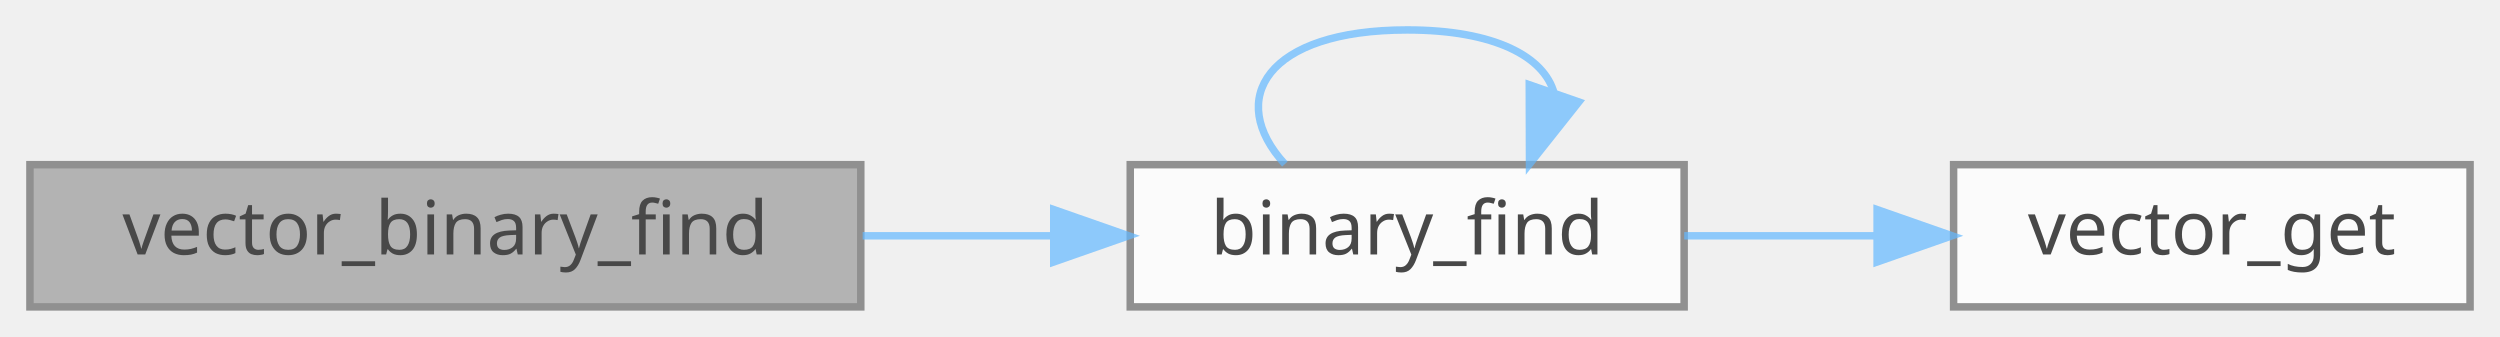
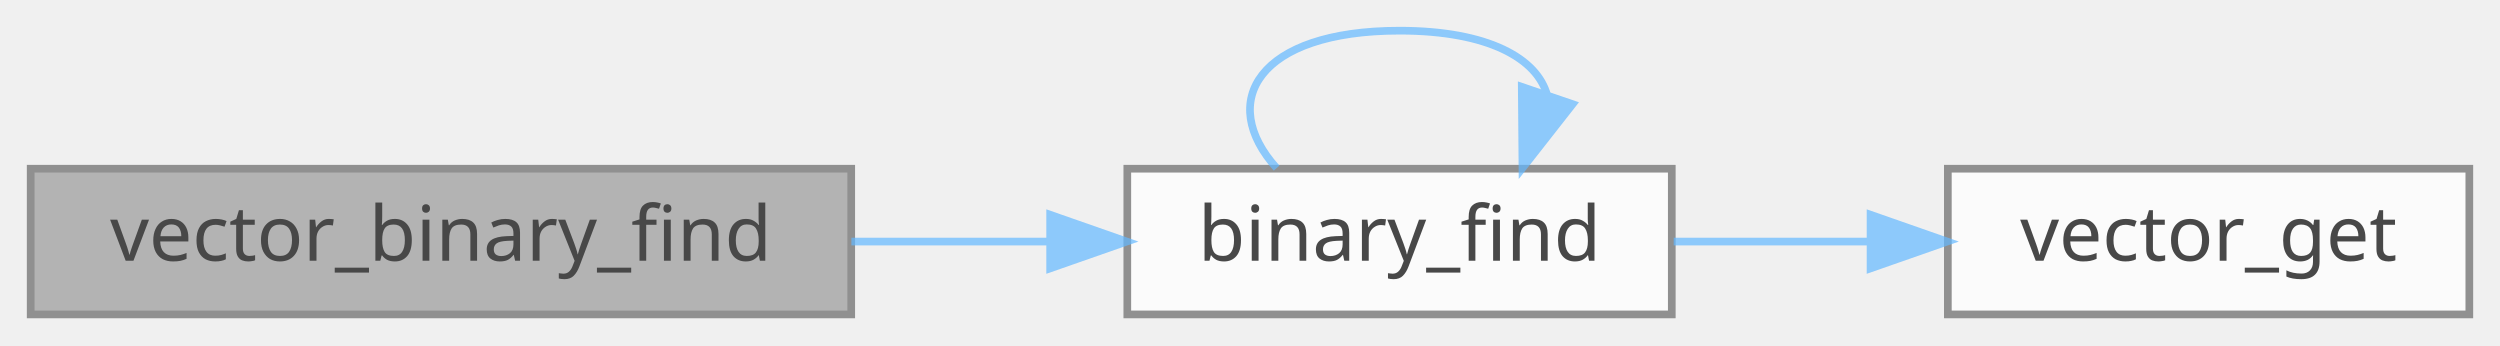
- <svg xmlns="http://www.w3.org/2000/svg" xmlns:xlink="http://www.w3.org/1999/xlink" width="334pt" height="45pt" viewBox="0.00 0.00 334.00 45.00">
+ <svg xmlns="http://www.w3.org/2000/svg" xmlns:xlink="http://www.w3.org/1999/xlink" width="326pt" height="45pt" viewBox="0.00 0.00 326.00 45.00">
  <svg id="main" version="1.1" xml:space="preserve">
    <style type="text/css">
.node, .edge {opacity: 0.7;}
.node.selected, .edge.selected {opacity: 1;}
.edge:hover path { stroke: red; }
.edge:hover polygon { stroke: red; fill: red; }
</style>
    <svg id="graph" class="graph">
      <g id="graph0" class="graph" transform="scale(1 1) rotate(0) translate(4 41)">
        <g id="Node000001" class="node">
          <g id="a_Node000001">
            <a xlink:title="Run binary search on the vector.">
-               <polygon fill="#999999" stroke="#666666" points="111,-19 0,-19 0,0 111,0 111,-19" />
-               <text text-anchor="middle" x="55.5" y="-7" font-family="Mononoki" font-size="10.00">vector_binary_find</text>
+               <polygon fill="#999999" stroke="#666666" points="107,-19 0,-19 0,0 107,0 107,-19" />
+               <text text-anchor="middle" x="53.5" y="-7" font-family="Mononoki" font-size="10.00">vector_binary_find</text>
            </a>
          </g>
        </g>
        <g id="Node000002" class="node">
          <g id="a_Node000002">
            <a xlink:href="vector_8c.html#afec86be827dcdde96c62016b77630a7c" target="_top" xlink:title="Performs binary search on a vectors range.">
-               <polygon fill="white" stroke="#666666" points="221,-19 147,-19 147,0 221,0 221,-19" />
-               <text text-anchor="middle" x="184" y="-7" font-family="Mononoki" font-size="10.00">binary_find</text>
+               <polygon fill="white" stroke="#666666" points="214,-19 143,-19 143,0 214,0 214,-19" />
+               <text text-anchor="middle" x="178.5" y="-7" font-family="Mononoki" font-size="10.00">binary_find</text>
            </a>
          </g>
        </g>
        <g id="edge1_Node000001_Node000002" class="edge">
          <g id="a_edge1_Node000001_Node000002">
            <a xlink:title=" ">
-               <path fill="none" stroke="#63b8ff" d="M111.25,-9.5C119.7,-9.5 128.36,-9.5 136.6,-9.5" />
-               <polygon fill="#63b8ff" stroke="#63b8ff" points="136.78,-13 146.78,-9.5 136.78,-6 136.78,-13" />
+               <path fill="none" stroke="#63b8ff" d="M107.02,-9.5C115.56,-9.5 124.33,-9.5 132.67,-9.5" />
+               <polygon fill="#63b8ff" stroke="#63b8ff" points="132.94,-13 142.94,-9.5 132.94,-6 132.94,-13" />
            </a>
          </g>
        </g>
        <g id="edge2_Node000002_Node000002" class="edge">
          <g id="a_edge2_Node000002_Node000002">
            <a xlink:title=" ">
-               <path fill="none" stroke="#63b8ff" d="M167.66,-19.08C159.71,-27.73 165.16,-37 184,-37 195.77,-37 202.32,-33.38 203.63,-28.55" />
-               <polygon fill="#63b8ff" stroke="#63b8ff" points="206.93,-27.38 200.34,-19.08 200.31,-29.68 206.93,-27.38" />
+               <path fill="none" stroke="#63b8ff" d="M162.47,-19.08C154.67,-27.73 160.02,-37 178.5,-37 190.05,-37 196.47,-33.38 197.76,-28.55" />
+               <polygon fill="#63b8ff" stroke="#63b8ff" points="201.07,-27.42 194.53,-19.08 194.44,-29.68 201.07,-27.42" />
            </a>
          </g>
        </g>
        <g id="Node000003" class="node">
          <g id="a_Node000003">
            <a xlink:href="group__Vector__API.html#ga9437d9506a3b2799f595c88b82f160b3" target="_top" xlink:title="Returns pointer for the element at index.">
-               <polygon fill="white" stroke="#666666" points="326,-19 257,-19 257,0 326,0 326,-19" />
-               <text text-anchor="middle" x="291.5" y="-7" font-family="Mononoki" font-size="10.00">vector_get</text>
+               <polygon fill="white" stroke="#666666" points="318,-19 250,-19 250,0 318,0 318,-19" />
+               <text text-anchor="middle" x="284" y="-7" font-family="Mononoki" font-size="10.00">vector_get</text>
            </a>
          </g>
        </g>
        <g id="edge3_Node000002_Node000003" class="edge">
          <g id="a_edge3_Node000002_Node000003">
            <a xlink:title=" ">
-               <path fill="none" stroke="#63b8ff" d="M221.01,-9.5C229.24,-9.5 238.08,-9.5 246.61,-9.5" />
-               <polygon fill="#63b8ff" stroke="#63b8ff" points="246.78,-13 256.78,-9.5 246.78,-6 246.78,-13" />
+               <path fill="none" stroke="#63b8ff" d="M214.25,-9.5C222.44,-9.5 231.26,-9.5 239.76,-9.5" />
+               <polygon fill="#63b8ff" stroke="#63b8ff" points="239.92,-13 249.92,-9.5 239.92,-6 239.92,-13" />
            </a>
          </g>
        </g>
      </g>
    </svg>
  </svg>
  <style type="text/css">

[data-mouse-over-selected='false'] { opacity: 0.7; }
[data-mouse-over-selected='true']  { opacity: 1.0; }

</style>
</svg>
